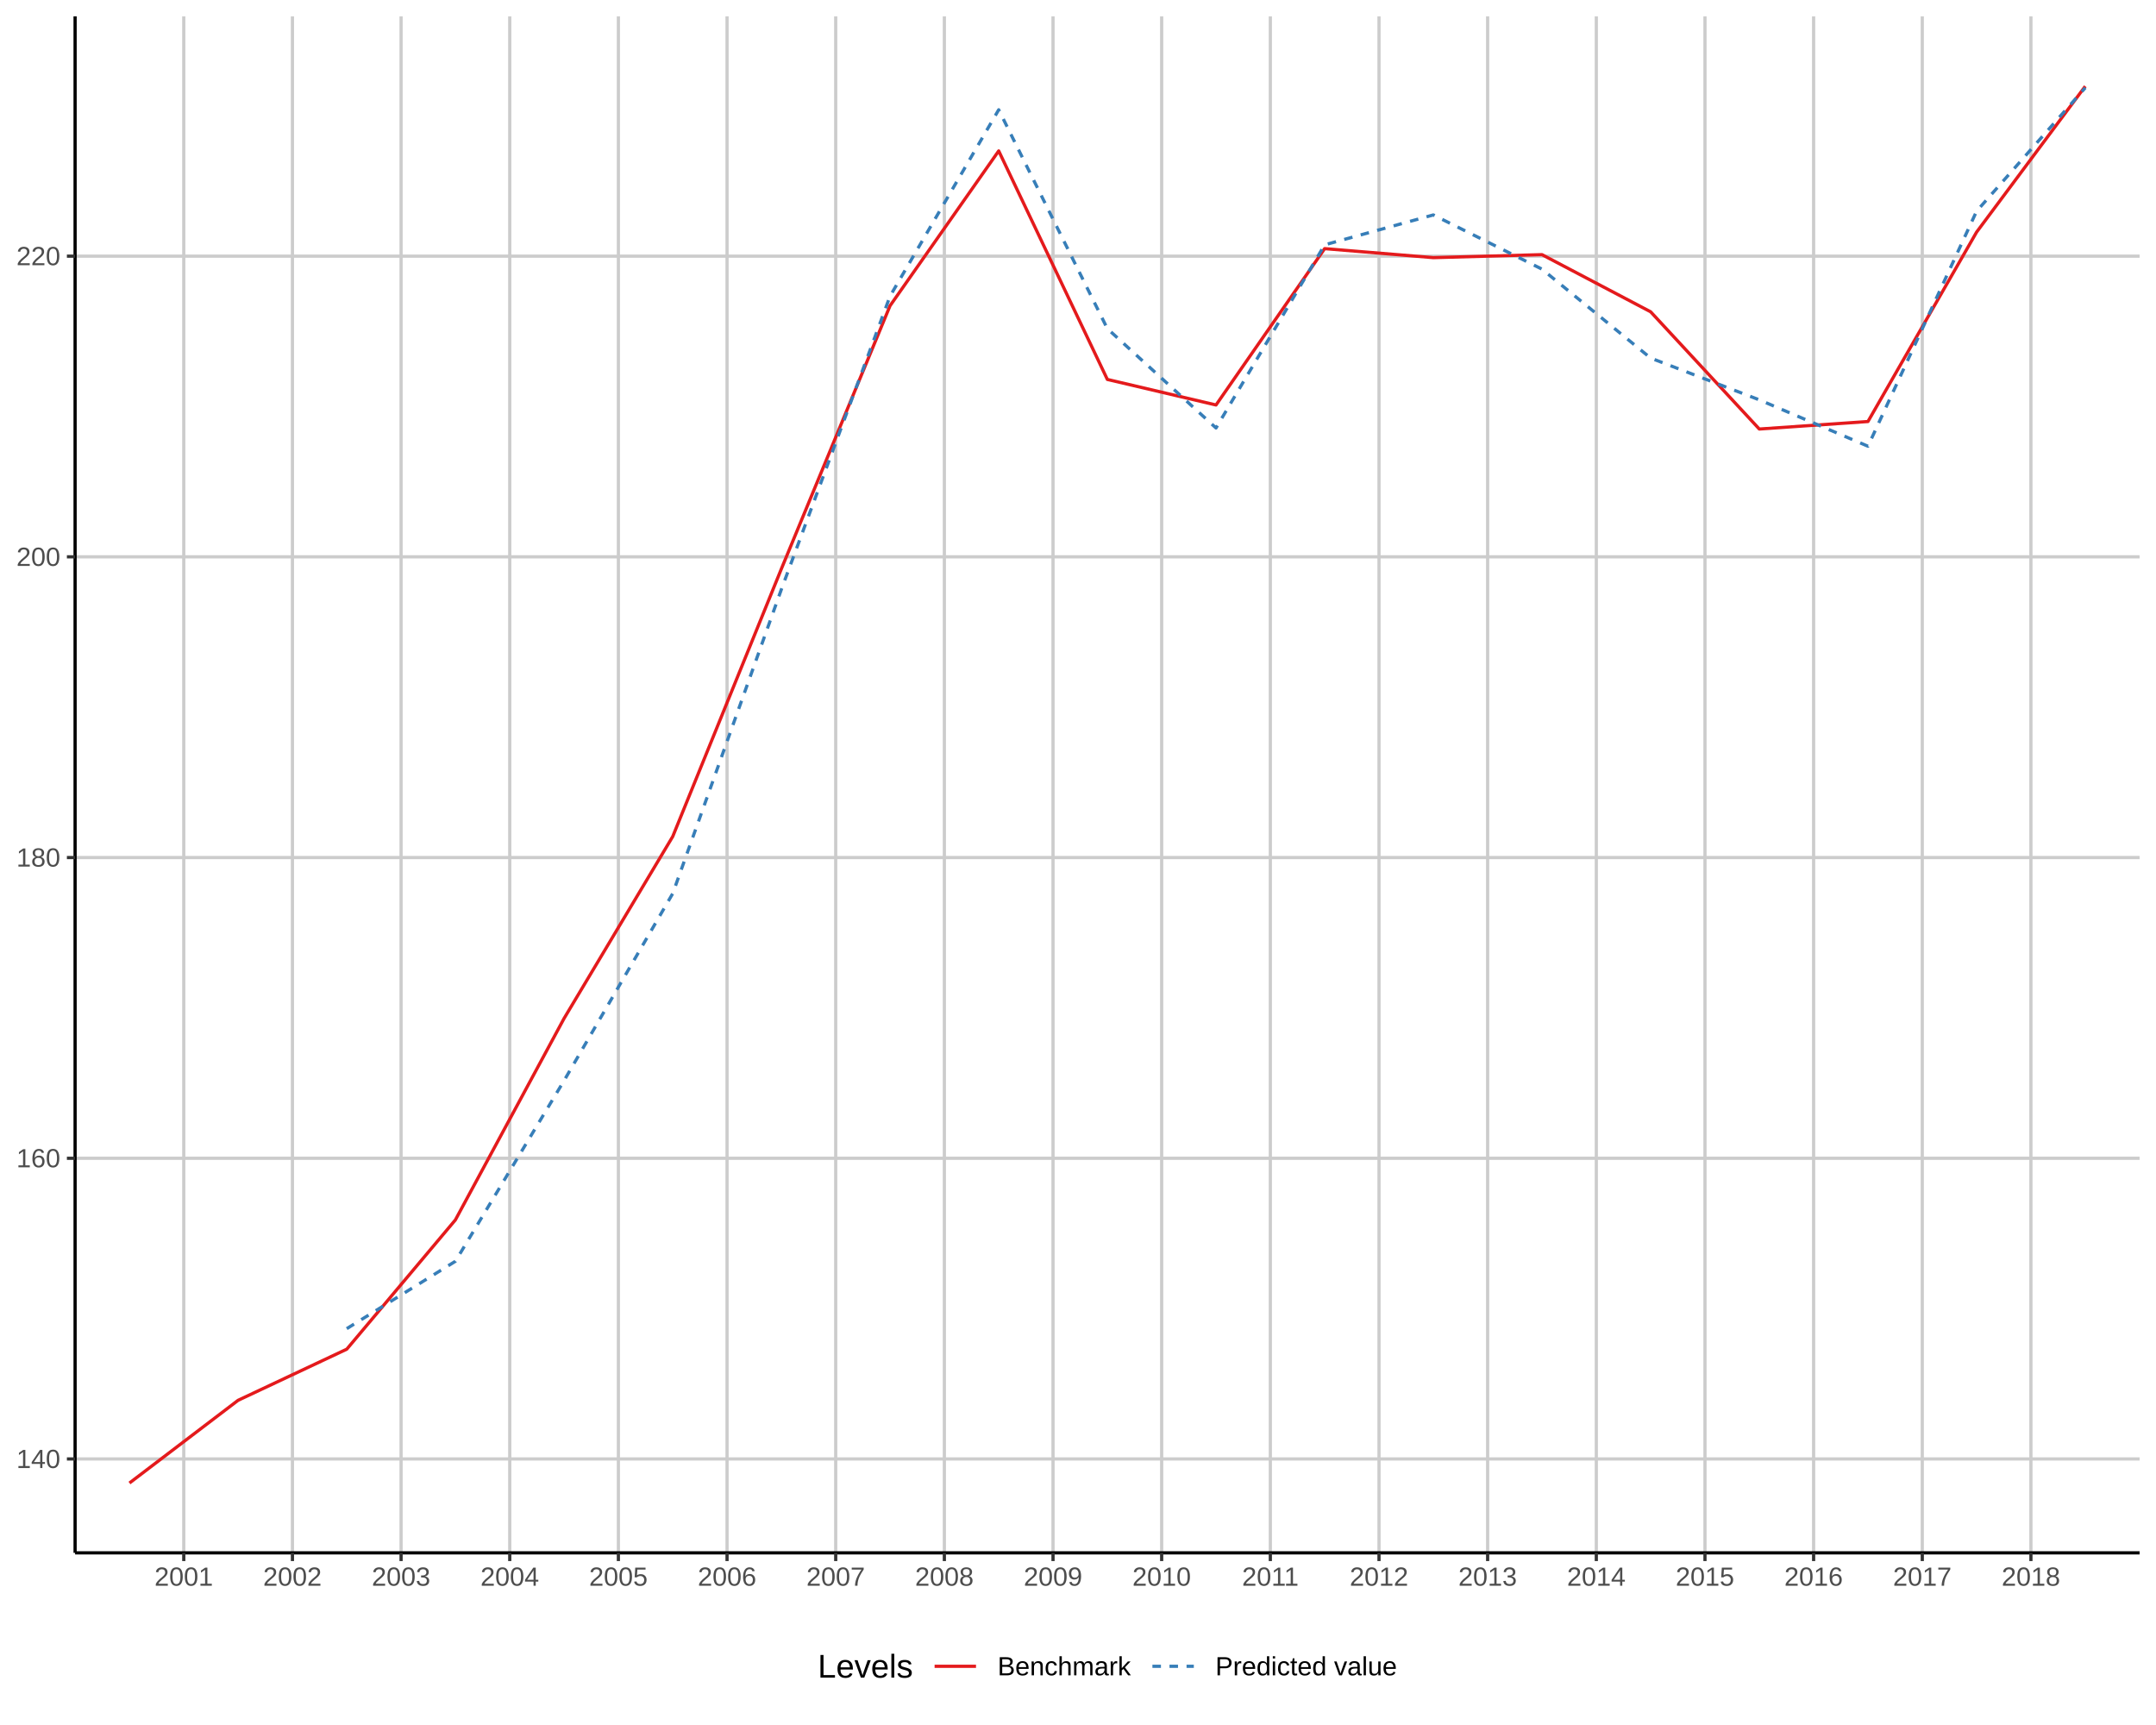
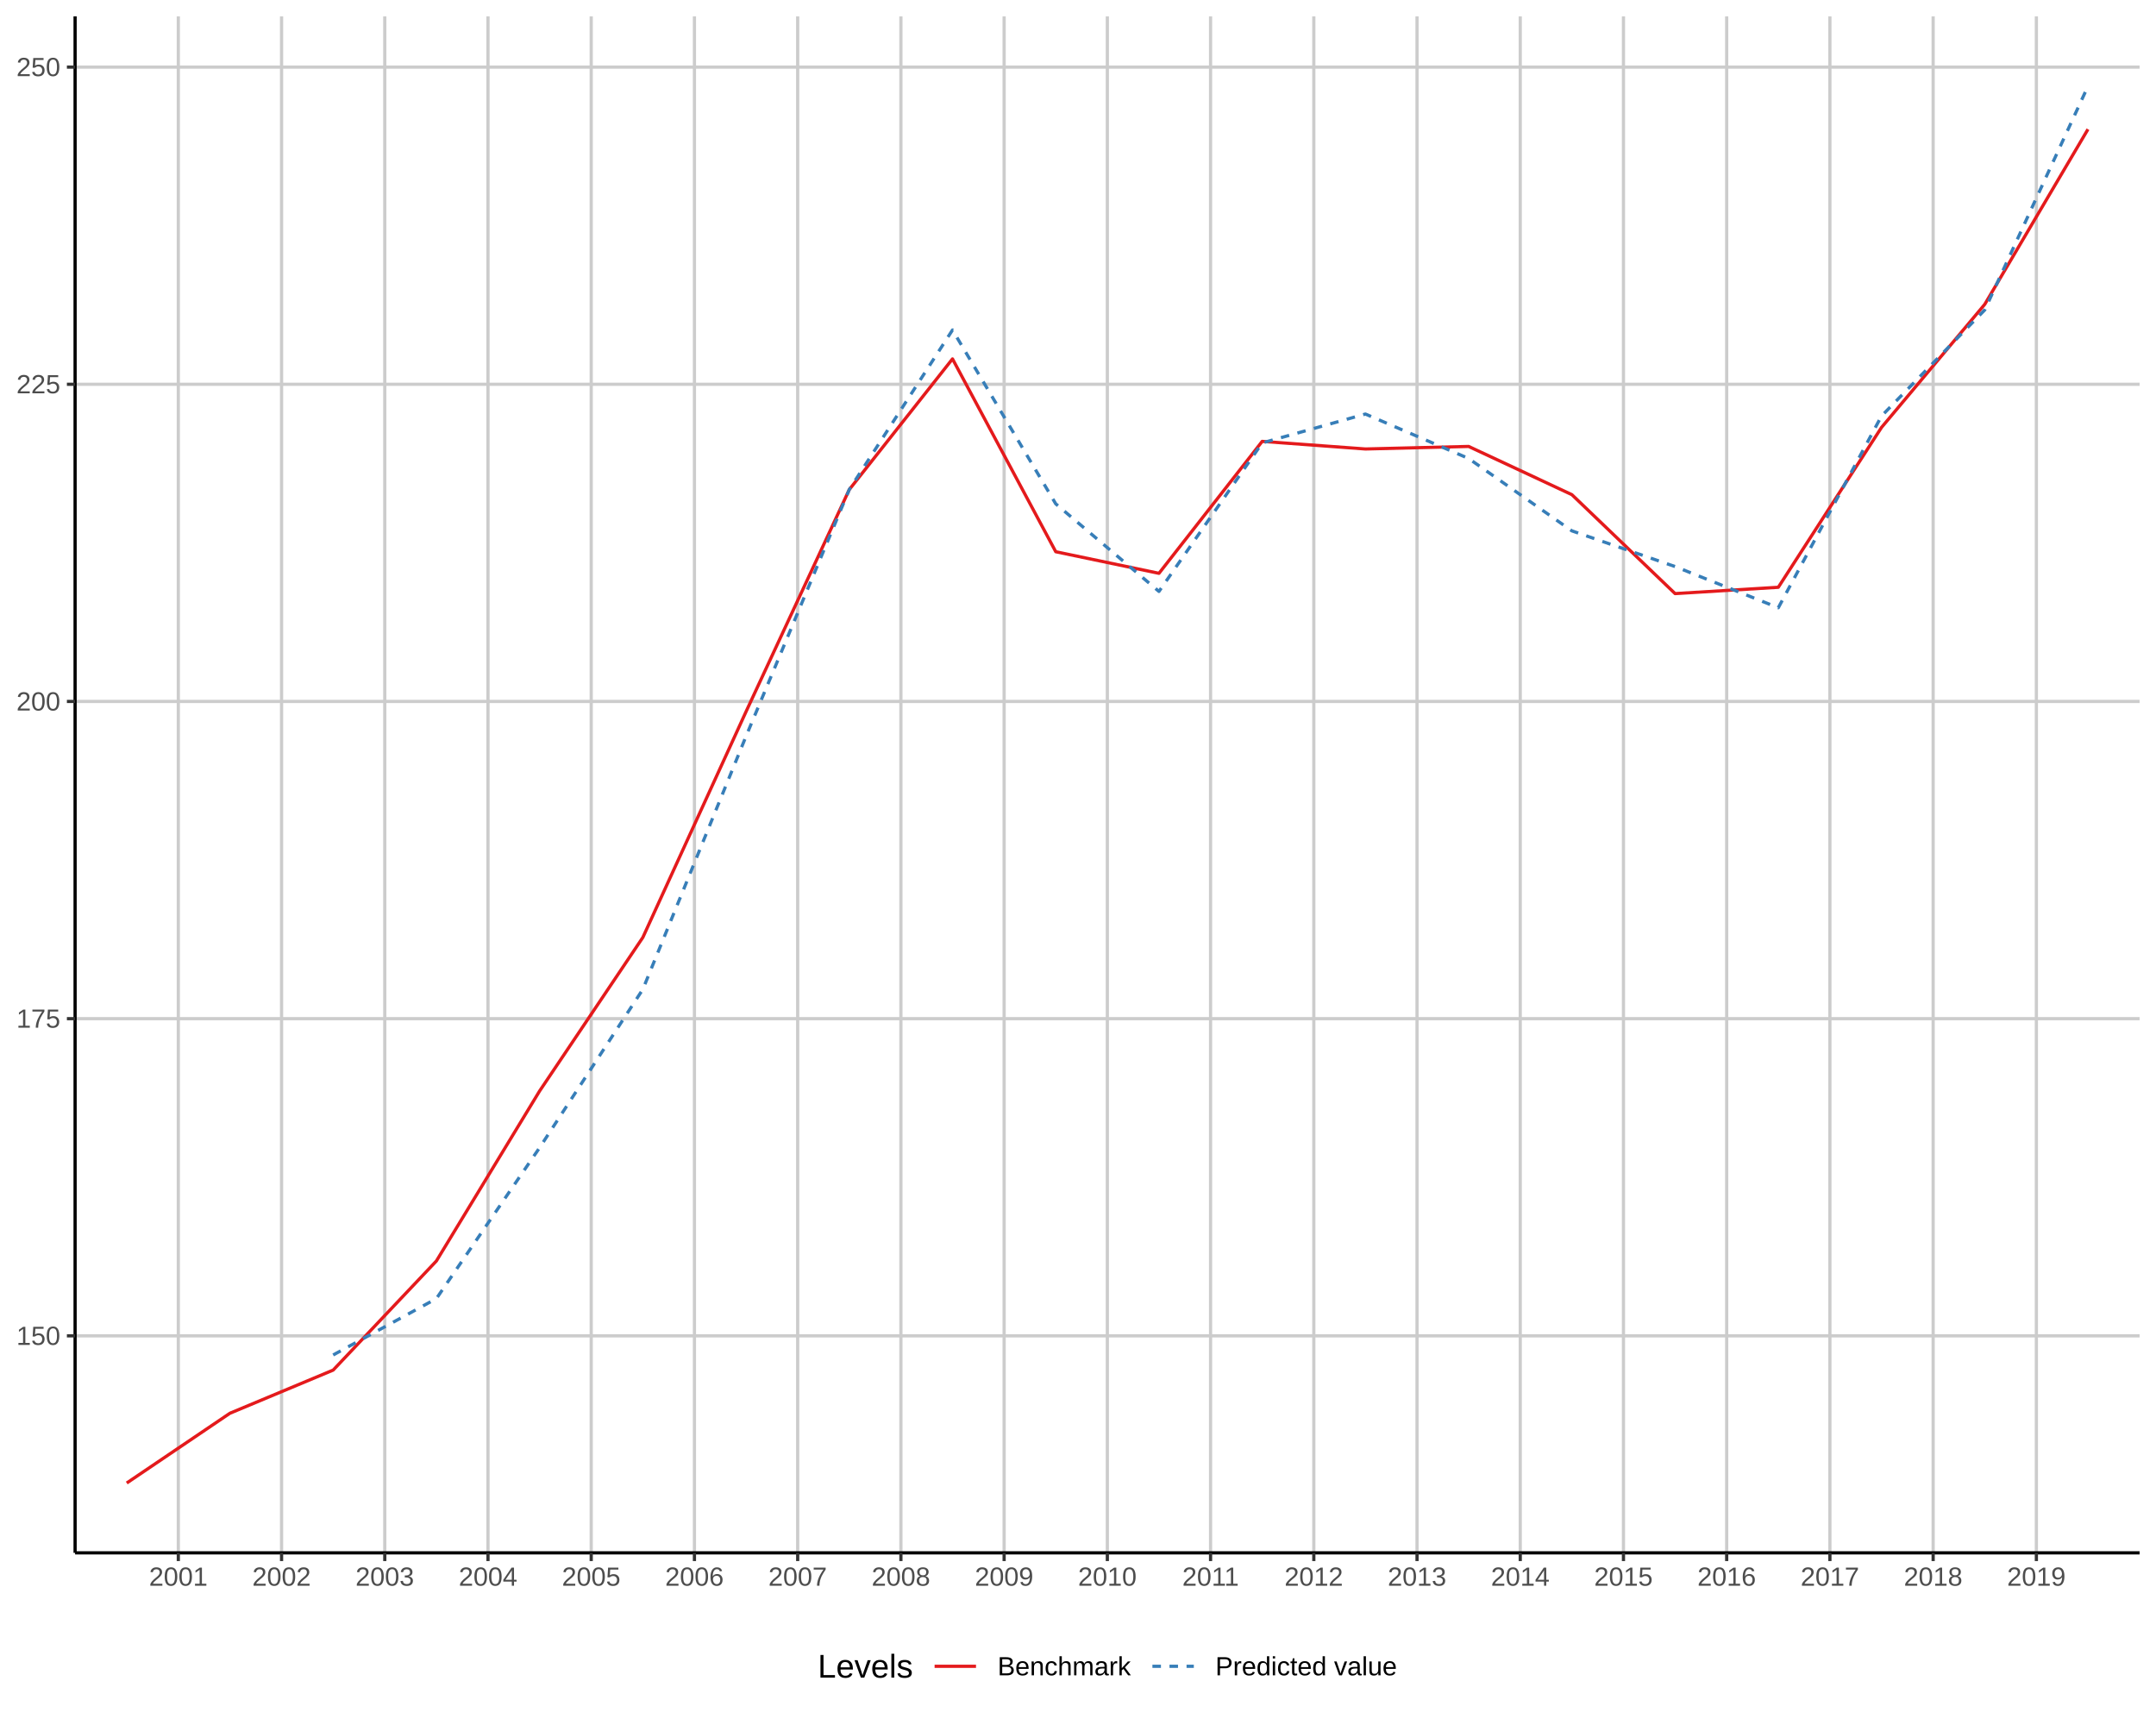
<svg xmlns="http://www.w3.org/2000/svg" viewBox="0 0 720.00 576.00">
  <defs>
    <style type="text/css">
    line, polyline, polygon, path, rect, circle {
      fill: none;
      stroke: #000000;
      stroke-linecap: round;
      stroke-linejoin: round;
      stroke-miterlimit: 10.00;
    }
  </style>
  </defs>
  <rect width="100%" height="100%" style="stroke: none; fill: #FFFFFF;" />
  <rect x="0.00" y="0.00" width="720.00" height="576.00" style="stroke-width: 1.07; stroke: #FFFFFF; fill: #FFFFFF;" />
  <defs>
    <clipPath id="cpMjUuMDh8NzE0LjUyfDUxOC41Mnw1LjQ4">
      <rect x="25.08" y="5.48" width="689.44" height="513.04" />
    </clipPath>
  </defs>
  <rect x="25.08" y="5.48" width="689.44" height="513.04" style="stroke-width: 1.07; stroke: none; fill: #FFFFFF;" clip-path="url(#cpMjUuMDh8NzE0LjUyfDUxOC41Mnw1LjQ4)" />
-   <polyline points="25.08,487.16 714.52,487.16 " style="stroke-width: 1.07; stroke: #CCCCCC; stroke-linecap: butt;" clip-path="url(#cpMjUuMDh8NzE0LjUyfDUxOC41Mnw1LjQ4)" />
-   <polyline points="25.08,386.76 714.52,386.76 " style="stroke-width: 1.07; stroke: #CCCCCC; stroke-linecap: butt;" clip-path="url(#cpMjUuMDh8NzE0LjUyfDUxOC41Mnw1LjQ4)" />
-   <polyline points="25.08,286.35 714.52,286.35 " style="stroke-width: 1.07; stroke: #CCCCCC; stroke-linecap: butt;" clip-path="url(#cpMjUuMDh8NzE0LjUyfDUxOC41Mnw1LjQ4)" />
-   <polyline points="25.08,185.94 714.52,185.94 " style="stroke-width: 1.07; stroke: #CCCCCC; stroke-linecap: butt;" clip-path="url(#cpMjUuMDh8NzE0LjUyfDUxOC41Mnw1LjQ4)" />
-   <polyline points="25.08,85.53 714.52,85.53 " style="stroke-width: 1.07; stroke: #CCCCCC; stroke-linecap: butt;" clip-path="url(#cpMjUuMDh8NzE0LjUyfDUxOC41Mnw1LjQ4)" />
-   <polyline points="61.37,518.52 61.37,5.48 " style="stroke-width: 1.07; stroke: #CCCCCC; stroke-linecap: butt;" clip-path="url(#cpMjUuMDh8NzE0LjUyfDUxOC41Mnw1LjQ4)" />
-   <polyline points="97.66,518.52 97.66,5.48 " style="stroke-width: 1.07; stroke: #CCCCCC; stroke-linecap: butt;" clip-path="url(#cpMjUuMDh8NzE0LjUyfDUxOC41Mnw1LjQ4)" />
-   <polyline points="133.94,518.52 133.94,5.48 " style="stroke-width: 1.07; stroke: #CCCCCC; stroke-linecap: butt;" clip-path="url(#cpMjUuMDh8NzE0LjUyfDUxOC41Mnw1LjQ4)" />
-   <polyline points="170.23,518.52 170.23,5.48 " style="stroke-width: 1.07; stroke: #CCCCCC; stroke-linecap: butt;" clip-path="url(#cpMjUuMDh8NzE0LjUyfDUxOC41Mnw1LjQ4)" />
-   <polyline points="206.51,518.52 206.51,5.48 " style="stroke-width: 1.07; stroke: #CCCCCC; stroke-linecap: butt;" clip-path="url(#cpMjUuMDh8NzE0LjUyfDUxOC41Mnw1LjQ4)" />
-   <polyline points="242.80,518.52 242.80,5.48 " style="stroke-width: 1.07; stroke: #CCCCCC; stroke-linecap: butt;" clip-path="url(#cpMjUuMDh8NzE0LjUyfDUxOC41Mnw1LjQ4)" />
-   <polyline points="279.09,518.52 279.09,5.48 " style="stroke-width: 1.07; stroke: #CCCCCC; stroke-linecap: butt;" clip-path="url(#cpMjUuMDh8NzE0LjUyfDUxOC41Mnw1LjQ4)" />
-   <polyline points="315.37,518.52 315.37,5.48 " style="stroke-width: 1.07; stroke: #CCCCCC; stroke-linecap: butt;" clip-path="url(#cpMjUuMDh8NzE0LjUyfDUxOC41Mnw1LjQ4)" />
-   <polyline points="351.66,518.52 351.66,5.48 " style="stroke-width: 1.07; stroke: #CCCCCC; stroke-linecap: butt;" clip-path="url(#cpMjUuMDh8NzE0LjUyfDUxOC41Mnw1LjQ4)" />
-   <polyline points="387.94,518.52 387.94,5.48 " style="stroke-width: 1.07; stroke: #CCCCCC; stroke-linecap: butt;" clip-path="url(#cpMjUuMDh8NzE0LjUyfDUxOC41Mnw1LjQ4)" />
-   <polyline points="424.23,518.52 424.23,5.48 " style="stroke-width: 1.07; stroke: #CCCCCC; stroke-linecap: butt;" clip-path="url(#cpMjUuMDh8NzE0LjUyfDUxOC41Mnw1LjQ4)" />
-   <polyline points="460.52,518.52 460.52,5.48 " style="stroke-width: 1.07; stroke: #CCCCCC; stroke-linecap: butt;" clip-path="url(#cpMjUuMDh8NzE0LjUyfDUxOC41Mnw1LjQ4)" />
-   <polyline points="496.80,518.52 496.80,5.48 " style="stroke-width: 1.07; stroke: #CCCCCC; stroke-linecap: butt;" clip-path="url(#cpMjUuMDh8NzE0LjUyfDUxOC41Mnw1LjQ4)" />
-   <polyline points="533.09,518.52 533.09,5.48 " style="stroke-width: 1.07; stroke: #CCCCCC; stroke-linecap: butt;" clip-path="url(#cpMjUuMDh8NzE0LjUyfDUxOC41Mnw1LjQ4)" />
-   <polyline points="569.38,518.52 569.38,5.48 " style="stroke-width: 1.07; stroke: #CCCCCC; stroke-linecap: butt;" clip-path="url(#cpMjUuMDh8NzE0LjUyfDUxOC41Mnw1LjQ4)" />
-   <polyline points="605.66,518.52 605.66,5.48 " style="stroke-width: 1.07; stroke: #CCCCCC; stroke-linecap: butt;" clip-path="url(#cpMjUuMDh8NzE0LjUyfDUxOC41Mnw1LjQ4)" />
-   <polyline points="641.95,518.52 641.95,5.48 " style="stroke-width: 1.07; stroke: #CCCCCC; stroke-linecap: butt;" clip-path="url(#cpMjUuMDh8NzE0LjUyfDUxOC41Mnw1LjQ4)" />
-   <polyline points="678.23,518.52 678.23,5.48 " style="stroke-width: 1.07; stroke: #CCCCCC; stroke-linecap: butt;" clip-path="url(#cpMjUuMDh8NzE0LjUyfDUxOC41Mnw1LjQ4)" />
-   <polyline points="43.23,495.20 79.51,467.58 115.80,450.51 152.08,407.34 188.37,340.07 224.66,279.32 260.94,189.95 297.23,102.10 333.52,50.39 369.80,126.70 406.09,135.23 442.37,83.02 478.66,86.03 514.95,85.03 551.23,104.11 587.52,143.26 623.81,140.75 660.09,77.50 696.38,28.80 " style="stroke-width: 1.07; stroke: #E41A1C; stroke-linecap: butt;" clip-path="url(#cpMjUuMDh8NzE0LjUyfDUxOC41Mnw1LjQ4)" />
-   <polyline points="115.80,443.65 152.08,421.16 188.37,360.84 224.66,298.35 260.94,196.80 297.23,98.90 333.52,36.65 369.80,109.73 406.09,142.91 442.37,81.75 478.66,71.77 514.95,89.87 551.23,119.56 587.52,133.51 623.81,149.00 660.09,70.52 696.38,29.31 " style="stroke-width: 1.07; stroke: #377EB8; stroke-dasharray: 2.85,2.85; stroke-linecap: butt;" clip-path="url(#cpMjUuMDh8NzE0LjUyfDUxOC41Mnw1LjQ4)" />
+   <polyline points="25.08,446.05 714.52,446.05 " style="stroke-width: 1.07; stroke: #CCCCCC; stroke-linecap: butt;" clip-path="url(#cpMjUuMDh8NzE0LjUyfDUxOC41Mnw1LjQ4)" />
+   <polyline points="25.08,340.14 714.52,340.14 " style="stroke-width: 1.07; stroke: #CCCCCC; stroke-linecap: butt;" clip-path="url(#cpMjUuMDh8NzE0LjUyfDUxOC41Mnw1LjQ4)" />
+   <polyline points="25.08,234.22 714.52,234.22 " style="stroke-width: 1.07; stroke: #CCCCCC; stroke-linecap: butt;" clip-path="url(#cpMjUuMDh8NzE0LjUyfDUxOC41Mnw1LjQ4)" />
+   <polyline points="25.08,128.31 714.52,128.31 " style="stroke-width: 1.07; stroke: #CCCCCC; stroke-linecap: butt;" clip-path="url(#cpMjUuMDh8NzE0LjUyfDUxOC41Mnw1LjQ4)" />
+   <polyline points="25.08,22.40 714.52,22.40 " style="stroke-width: 1.07; stroke: #CCCCCC; stroke-linecap: butt;" clip-path="url(#cpMjUuMDh8NzE0LjUyfDUxOC41Mnw1LjQ4)" />
+   <polyline points="59.55,518.52 59.55,5.48 " style="stroke-width: 1.07; stroke: #CCCCCC; stroke-linecap: butt;" clip-path="url(#cpMjUuMDh8NzE0LjUyfDUxOC41Mnw1LjQ4)" />
+   <polyline points="94.03,518.52 94.03,5.48 " style="stroke-width: 1.07; stroke: #CCCCCC; stroke-linecap: butt;" clip-path="url(#cpMjUuMDh8NzE0LjUyfDUxOC41Mnw1LjQ4)" />
+   <polyline points="128.50,518.52 128.50,5.48 " style="stroke-width: 1.07; stroke: #CCCCCC; stroke-linecap: butt;" clip-path="url(#cpMjUuMDh8NzE0LjUyfDUxOC41Mnw1LjQ4)" />
+   <polyline points="162.97,518.52 162.97,5.48 " style="stroke-width: 1.07; stroke: #CCCCCC; stroke-linecap: butt;" clip-path="url(#cpMjUuMDh8NzE0LjUyfDUxOC41Mnw1LjQ4)" />
+   <polyline points="197.44,518.52 197.44,5.48 " style="stroke-width: 1.07; stroke: #CCCCCC; stroke-linecap: butt;" clip-path="url(#cpMjUuMDh8NzE0LjUyfDUxOC41Mnw1LjQ4)" />
+   <polyline points="231.91,518.52 231.91,5.48 " style="stroke-width: 1.07; stroke: #CCCCCC; stroke-linecap: butt;" clip-path="url(#cpMjUuMDh8NzE0LjUyfDUxOC41Mnw1LjQ4)" />
+   <polyline points="266.39,518.52 266.39,5.48 " style="stroke-width: 1.07; stroke: #CCCCCC; stroke-linecap: butt;" clip-path="url(#cpMjUuMDh8NzE0LjUyfDUxOC41Mnw1LjQ4)" />
+   <polyline points="300.86,518.52 300.86,5.48 " style="stroke-width: 1.07; stroke: #CCCCCC; stroke-linecap: butt;" clip-path="url(#cpMjUuMDh8NzE0LjUyfDUxOC41Mnw1LjQ4)" />
+   <polyline points="335.33,518.52 335.33,5.48 " style="stroke-width: 1.07; stroke: #CCCCCC; stroke-linecap: butt;" clip-path="url(#cpMjUuMDh8NzE0LjUyfDUxOC41Mnw1LjQ4)" />
+   <polyline points="369.80,518.52 369.80,5.48 " style="stroke-width: 1.07; stroke: #CCCCCC; stroke-linecap: butt;" clip-path="url(#cpMjUuMDh8NzE0LjUyfDUxOC41Mnw1LjQ4)" />
+   <polyline points="404.27,518.52 404.27,5.48 " style="stroke-width: 1.07; stroke: #CCCCCC; stroke-linecap: butt;" clip-path="url(#cpMjUuMDh8NzE0LjUyfDUxOC41Mnw1LjQ4)" />
+   <polyline points="438.75,518.52 438.75,5.48 " style="stroke-width: 1.07; stroke: #CCCCCC; stroke-linecap: butt;" clip-path="url(#cpMjUuMDh8NzE0LjUyfDUxOC41Mnw1LjQ4)" />
+   <polyline points="473.22,518.52 473.22,5.48 " style="stroke-width: 1.07; stroke: #CCCCCC; stroke-linecap: butt;" clip-path="url(#cpMjUuMDh8NzE0LjUyfDUxOC41Mnw1LjQ4)" />
+   <polyline points="507.69,518.52 507.69,5.48 " style="stroke-width: 1.07; stroke: #CCCCCC; stroke-linecap: butt;" clip-path="url(#cpMjUuMDh8NzE0LjUyfDUxOC41Mnw1LjQ4)" />
+   <polyline points="542.16,518.52 542.16,5.48 " style="stroke-width: 1.07; stroke: #CCCCCC; stroke-linecap: butt;" clip-path="url(#cpMjUuMDh8NzE0LjUyfDUxOC41Mnw1LjQ4)" />
+   <polyline points="576.63,518.52 576.63,5.48 " style="stroke-width: 1.07; stroke: #CCCCCC; stroke-linecap: butt;" clip-path="url(#cpMjUuMDh8NzE0LjUyfDUxOC41Mnw1LjQ4)" />
+   <polyline points="611.10,518.52 611.10,5.48 " style="stroke-width: 1.07; stroke: #CCCCCC; stroke-linecap: butt;" clip-path="url(#cpMjUuMDh8NzE0LjUyfDUxOC41Mnw1LjQ4)" />
+   <polyline points="645.58,518.52 645.58,5.48 " style="stroke-width: 1.07; stroke: #CCCCCC; stroke-linecap: butt;" clip-path="url(#cpMjUuMDh8NzE0LjUyfDUxOC41Mnw1LjQ4)" />
+   <polyline points="680.05,518.52 680.05,5.48 " style="stroke-width: 1.07; stroke: #CCCCCC; stroke-linecap: butt;" clip-path="url(#cpMjUuMDh8NzE0LjUyfDUxOC41Mnw1LjQ4)" />
+   <polyline points="42.32,495.20 76.79,471.90 111.26,457.49 145.73,421.06 180.21,364.29 214.68,313.02 249.15,237.61 283.62,163.47 318.09,119.84 352.57,184.23 387.04,191.44 421.51,147.38 455.98,149.92 490.45,149.07 524.93,165.17 559.40,198.21 593.87,196.10 628.34,142.72 662.81,101.62 697.28,43.16 " style="stroke-width: 1.07; stroke: #E41A1C; stroke-linecap: butt;" clip-path="url(#cpMjUuMDh8NzE0LjUyfDUxOC41Mnw1LjQ4)" />
+   <polyline points="111.26,452.44 145.73,433.62 180.21,383.21 214.68,330.34 249.15,245.83 283.62,163.46 318.09,110.19 352.57,168.24 387.04,197.49 421.51,147.90 455.98,138.25 490.45,153.09 524.93,177.26 559.40,189.18 593.87,202.93 628.34,138.91 662.81,103.49 697.28,28.80 " style="stroke-width: 1.07; stroke: #377EB8; stroke-dasharray: 2.85,2.85; stroke-linecap: butt;" clip-path="url(#cpMjUuMDh8NzE0LjUyfDUxOC41Mnw1LjQ4)" />
  <defs>
    <clipPath id="cpMC4wMHw3MjAuMDB8NTc2LjAwfDAuMDA=">
      <rect x="0.00" y="0.00" width="720.00" height="576.00" />
    </clipPath>
  </defs>
  <polyline points="25.08,518.52 25.08,5.48 " style="stroke-width: 1.07; stroke-linecap: butt;" clip-path="url(#cpMC4wMHw3MjAuMDB8NTc2LjAwfDAuMDA=)" />
  <g clip-path="url(#cpMC4wMHw3MjAuMDB8NTc2LjAwfDAuMDA=)">
-     <text x="5.48" y="490.19" style="font-size: 8.80px; fill: #4D4D4D; font-family: Liberation Sans;" textLength="14.67px" lengthAdjust="spacingAndGlyphs">140</text>
+     <text x="5.48" y="449.08" style="font-size: 8.80px; fill: #4D4D4D; font-family: Liberation Sans;" textLength="14.67px" lengthAdjust="spacingAndGlyphs">150</text>
  </g>
  <g clip-path="url(#cpMC4wMHw3MjAuMDB8NTc2LjAwfDAuMDA=)">
-     <text x="5.48" y="389.78" style="font-size: 8.80px; fill: #4D4D4D; font-family: Liberation Sans;" textLength="14.67px" lengthAdjust="spacingAndGlyphs">160</text>
+     <text x="5.48" y="343.16" style="font-size: 8.80px; fill: #4D4D4D; font-family: Liberation Sans;" textLength="14.67px" lengthAdjust="spacingAndGlyphs">175</text>
  </g>
  <g clip-path="url(#cpMC4wMHw3MjAuMDB8NTc2LjAwfDAuMDA=)">
-     <text x="5.48" y="289.37" style="font-size: 8.80px; fill: #4D4D4D; font-family: Liberation Sans;" textLength="14.67px" lengthAdjust="spacingAndGlyphs">180</text>
+     <text x="5.48" y="237.25" style="font-size: 8.80px; fill: #4D4D4D; font-family: Liberation Sans;" textLength="14.67px" lengthAdjust="spacingAndGlyphs">200</text>
  </g>
  <g clip-path="url(#cpMC4wMHw3MjAuMDB8NTc2LjAwfDAuMDA=)">
-     <text x="5.48" y="188.96" style="font-size: 8.80px; fill: #4D4D4D; font-family: Liberation Sans;" textLength="14.67px" lengthAdjust="spacingAndGlyphs">200</text>
+     <text x="5.48" y="131.33" style="font-size: 8.80px; fill: #4D4D4D; font-family: Liberation Sans;" textLength="14.67px" lengthAdjust="spacingAndGlyphs">225</text>
  </g>
  <g clip-path="url(#cpMC4wMHw3MjAuMDB8NTc2LjAwfDAuMDA=)">
-     <text x="5.48" y="88.55" style="font-size: 8.80px; fill: #4D4D4D; font-family: Liberation Sans;" textLength="14.67px" lengthAdjust="spacingAndGlyphs">220</text>
+     <text x="5.48" y="25.42" style="font-size: 8.80px; fill: #4D4D4D; font-family: Liberation Sans;" textLength="14.67px" lengthAdjust="spacingAndGlyphs">250</text>
  </g>
-   <polyline points="22.34,487.16 25.08,487.16 " style="stroke-width: 1.07; stroke: #333333; stroke-linecap: butt;" clip-path="url(#cpMC4wMHw3MjAuMDB8NTc2LjAwfDAuMDA=)" />
-   <polyline points="22.34,386.76 25.08,386.76 " style="stroke-width: 1.07; stroke: #333333; stroke-linecap: butt;" clip-path="url(#cpMC4wMHw3MjAuMDB8NTc2LjAwfDAuMDA=)" />
-   <polyline points="22.34,286.35 25.08,286.35 " style="stroke-width: 1.07; stroke: #333333; stroke-linecap: butt;" clip-path="url(#cpMC4wMHw3MjAuMDB8NTc2LjAwfDAuMDA=)" />
-   <polyline points="22.34,185.94 25.08,185.94 " style="stroke-width: 1.07; stroke: #333333; stroke-linecap: butt;" clip-path="url(#cpMC4wMHw3MjAuMDB8NTc2LjAwfDAuMDA=)" />
-   <polyline points="22.34,85.53 25.08,85.53 " style="stroke-width: 1.07; stroke: #333333; stroke-linecap: butt;" clip-path="url(#cpMC4wMHw3MjAuMDB8NTc2LjAwfDAuMDA=)" />
+   <polyline points="22.34,446.05 25.08,446.05 " style="stroke-width: 1.07; stroke: #333333; stroke-linecap: butt;" clip-path="url(#cpMC4wMHw3MjAuMDB8NTc2LjAwfDAuMDA=)" />
+   <polyline points="22.34,340.14 25.08,340.14 " style="stroke-width: 1.07; stroke: #333333; stroke-linecap: butt;" clip-path="url(#cpMC4wMHw3MjAuMDB8NTc2LjAwfDAuMDA=)" />
+   <polyline points="22.34,234.22 25.08,234.22 " style="stroke-width: 1.07; stroke: #333333; stroke-linecap: butt;" clip-path="url(#cpMC4wMHw3MjAuMDB8NTc2LjAwfDAuMDA=)" />
+   <polyline points="22.34,128.31 25.08,128.31 " style="stroke-width: 1.07; stroke: #333333; stroke-linecap: butt;" clip-path="url(#cpMC4wMHw3MjAuMDB8NTc2LjAwfDAuMDA=)" />
+   <polyline points="22.34,22.40 25.08,22.40 " style="stroke-width: 1.07; stroke: #333333; stroke-linecap: butt;" clip-path="url(#cpMC4wMHw3MjAuMDB8NTc2LjAwfDAuMDA=)" />
  <polyline points="25.08,518.52 714.52,518.52 " style="stroke-width: 1.07; stroke-linecap: butt;" clip-path="url(#cpMC4wMHw3MjAuMDB8NTc2LjAwfDAuMDA=)" />
-   <polyline points="61.37,521.26 61.37,518.52 " style="stroke-width: 1.07; stroke: #333333; stroke-linecap: butt;" clip-path="url(#cpMC4wMHw3MjAuMDB8NTc2LjAwfDAuMDA=)" />
-   <polyline points="97.66,521.26 97.66,518.52 " style="stroke-width: 1.07; stroke: #333333; stroke-linecap: butt;" clip-path="url(#cpMC4wMHw3MjAuMDB8NTc2LjAwfDAuMDA=)" />
-   <polyline points="133.94,521.26 133.94,518.52 " style="stroke-width: 1.07; stroke: #333333; stroke-linecap: butt;" clip-path="url(#cpMC4wMHw3MjAuMDB8NTc2LjAwfDAuMDA=)" />
-   <polyline points="170.23,521.26 170.23,518.52 " style="stroke-width: 1.07; stroke: #333333; stroke-linecap: butt;" clip-path="url(#cpMC4wMHw3MjAuMDB8NTc2LjAwfDAuMDA=)" />
-   <polyline points="206.51,521.26 206.51,518.52 " style="stroke-width: 1.07; stroke: #333333; stroke-linecap: butt;" clip-path="url(#cpMC4wMHw3MjAuMDB8NTc2LjAwfDAuMDA=)" />
-   <polyline points="242.80,521.26 242.80,518.52 " style="stroke-width: 1.07; stroke: #333333; stroke-linecap: butt;" clip-path="url(#cpMC4wMHw3MjAuMDB8NTc2LjAwfDAuMDA=)" />
-   <polyline points="279.09,521.26 279.09,518.52 " style="stroke-width: 1.07; stroke: #333333; stroke-linecap: butt;" clip-path="url(#cpMC4wMHw3MjAuMDB8NTc2LjAwfDAuMDA=)" />
-   <polyline points="315.37,521.26 315.37,518.52 " style="stroke-width: 1.07; stroke: #333333; stroke-linecap: butt;" clip-path="url(#cpMC4wMHw3MjAuMDB8NTc2LjAwfDAuMDA=)" />
-   <polyline points="351.66,521.26 351.66,518.52 " style="stroke-width: 1.07; stroke: #333333; stroke-linecap: butt;" clip-path="url(#cpMC4wMHw3MjAuMDB8NTc2LjAwfDAuMDA=)" />
-   <polyline points="387.94,521.26 387.94,518.52 " style="stroke-width: 1.07; stroke: #333333; stroke-linecap: butt;" clip-path="url(#cpMC4wMHw3MjAuMDB8NTc2LjAwfDAuMDA=)" />
-   <polyline points="424.23,521.26 424.23,518.52 " style="stroke-width: 1.07; stroke: #333333; stroke-linecap: butt;" clip-path="url(#cpMC4wMHw3MjAuMDB8NTc2LjAwfDAuMDA=)" />
-   <polyline points="460.52,521.26 460.52,518.52 " style="stroke-width: 1.07; stroke: #333333; stroke-linecap: butt;" clip-path="url(#cpMC4wMHw3MjAuMDB8NTc2LjAwfDAuMDA=)" />
-   <polyline points="496.80,521.26 496.80,518.52 " style="stroke-width: 1.07; stroke: #333333; stroke-linecap: butt;" clip-path="url(#cpMC4wMHw3MjAuMDB8NTc2LjAwfDAuMDA=)" />
-   <polyline points="533.09,521.26 533.09,518.52 " style="stroke-width: 1.07; stroke: #333333; stroke-linecap: butt;" clip-path="url(#cpMC4wMHw3MjAuMDB8NTc2LjAwfDAuMDA=)" />
-   <polyline points="569.38,521.26 569.38,518.52 " style="stroke-width: 1.07; stroke: #333333; stroke-linecap: butt;" clip-path="url(#cpMC4wMHw3MjAuMDB8NTc2LjAwfDAuMDA=)" />
-   <polyline points="605.66,521.26 605.66,518.52 " style="stroke-width: 1.07; stroke: #333333; stroke-linecap: butt;" clip-path="url(#cpMC4wMHw3MjAuMDB8NTc2LjAwfDAuMDA=)" />
-   <polyline points="641.95,521.26 641.95,518.52 " style="stroke-width: 1.07; stroke: #333333; stroke-linecap: butt;" clip-path="url(#cpMC4wMHw3MjAuMDB8NTc2LjAwfDAuMDA=)" />
-   <polyline points="678.23,521.26 678.23,518.52 " style="stroke-width: 1.07; stroke: #333333; stroke-linecap: butt;" clip-path="url(#cpMC4wMHw3MjAuMDB8NTc2LjAwfDAuMDA=)" />
+   <polyline points="59.55,521.26 59.55,518.52 " style="stroke-width: 1.07; stroke: #333333; stroke-linecap: butt;" clip-path="url(#cpMC4wMHw3MjAuMDB8NTc2LjAwfDAuMDA=)" />
+   <polyline points="94.03,521.26 94.03,518.52 " style="stroke-width: 1.07; stroke: #333333; stroke-linecap: butt;" clip-path="url(#cpMC4wMHw3MjAuMDB8NTc2LjAwfDAuMDA=)" />
+   <polyline points="128.50,521.26 128.50,518.52 " style="stroke-width: 1.07; stroke: #333333; stroke-linecap: butt;" clip-path="url(#cpMC4wMHw3MjAuMDB8NTc2LjAwfDAuMDA=)" />
+   <polyline points="162.97,521.26 162.97,518.52 " style="stroke-width: 1.07; stroke: #333333; stroke-linecap: butt;" clip-path="url(#cpMC4wMHw3MjAuMDB8NTc2LjAwfDAuMDA=)" />
+   <polyline points="197.44,521.26 197.44,518.52 " style="stroke-width: 1.07; stroke: #333333; stroke-linecap: butt;" clip-path="url(#cpMC4wMHw3MjAuMDB8NTc2LjAwfDAuMDA=)" />
+   <polyline points="231.91,521.26 231.91,518.52 " style="stroke-width: 1.07; stroke: #333333; stroke-linecap: butt;" clip-path="url(#cpMC4wMHw3MjAuMDB8NTc2LjAwfDAuMDA=)" />
+   <polyline points="266.39,521.26 266.39,518.52 " style="stroke-width: 1.07; stroke: #333333; stroke-linecap: butt;" clip-path="url(#cpMC4wMHw3MjAuMDB8NTc2LjAwfDAuMDA=)" />
+   <polyline points="300.86,521.26 300.86,518.52 " style="stroke-width: 1.07; stroke: #333333; stroke-linecap: butt;" clip-path="url(#cpMC4wMHw3MjAuMDB8NTc2LjAwfDAuMDA=)" />
+   <polyline points="335.33,521.26 335.33,518.52 " style="stroke-width: 1.07; stroke: #333333; stroke-linecap: butt;" clip-path="url(#cpMC4wMHw3MjAuMDB8NTc2LjAwfDAuMDA=)" />
+   <polyline points="369.80,521.26 369.80,518.52 " style="stroke-width: 1.07; stroke: #333333; stroke-linecap: butt;" clip-path="url(#cpMC4wMHw3MjAuMDB8NTc2LjAwfDAuMDA=)" />
+   <polyline points="404.27,521.26 404.27,518.52 " style="stroke-width: 1.07; stroke: #333333; stroke-linecap: butt;" clip-path="url(#cpMC4wMHw3MjAuMDB8NTc2LjAwfDAuMDA=)" />
+   <polyline points="438.75,521.26 438.75,518.52 " style="stroke-width: 1.07; stroke: #333333; stroke-linecap: butt;" clip-path="url(#cpMC4wMHw3MjAuMDB8NTc2LjAwfDAuMDA=)" />
+   <polyline points="473.22,521.26 473.22,518.52 " style="stroke-width: 1.07; stroke: #333333; stroke-linecap: butt;" clip-path="url(#cpMC4wMHw3MjAuMDB8NTc2LjAwfDAuMDA=)" />
+   <polyline points="507.69,521.26 507.69,518.52 " style="stroke-width: 1.07; stroke: #333333; stroke-linecap: butt;" clip-path="url(#cpMC4wMHw3MjAuMDB8NTc2LjAwfDAuMDA=)" />
+   <polyline points="542.16,521.26 542.16,518.52 " style="stroke-width: 1.07; stroke: #333333; stroke-linecap: butt;" clip-path="url(#cpMC4wMHw3MjAuMDB8NTc2LjAwfDAuMDA=)" />
+   <polyline points="576.63,521.26 576.63,518.52 " style="stroke-width: 1.07; stroke: #333333; stroke-linecap: butt;" clip-path="url(#cpMC4wMHw3MjAuMDB8NTc2LjAwfDAuMDA=)" />
+   <polyline points="611.10,521.26 611.10,518.52 " style="stroke-width: 1.07; stroke: #333333; stroke-linecap: butt;" clip-path="url(#cpMC4wMHw3MjAuMDB8NTc2LjAwfDAuMDA=)" />
+   <polyline points="645.58,521.26 645.58,518.52 " style="stroke-width: 1.07; stroke: #333333; stroke-linecap: butt;" clip-path="url(#cpMC4wMHw3MjAuMDB8NTc2LjAwfDAuMDA=)" />
+   <polyline points="680.05,521.26 680.05,518.52 " style="stroke-width: 1.07; stroke: #333333; stroke-linecap: butt;" clip-path="url(#cpMC4wMHw3MjAuMDB8NTc2LjAwfDAuMDA=)" />
  <g clip-path="url(#cpMC4wMHw3MjAuMDB8NTc2LjAwfDAuMDA=)">
-     <text x="51.59" y="529.49" style="font-size: 8.80px; fill: #4D4D4D; font-family: Liberation Sans;" textLength="19.56px" lengthAdjust="spacingAndGlyphs">2001</text>
+     <text x="49.77" y="529.49" style="font-size: 8.80px; fill: #4D4D4D; font-family: Liberation Sans;" textLength="19.56px" lengthAdjust="spacingAndGlyphs">2001</text>
  </g>
  <g clip-path="url(#cpMC4wMHw3MjAuMDB8NTc2LjAwfDAuMDA=)">
-     <text x="87.87" y="529.49" style="font-size: 8.80px; fill: #4D4D4D; font-family: Liberation Sans;" textLength="19.56px" lengthAdjust="spacingAndGlyphs">2002</text>
+     <text x="84.25" y="529.49" style="font-size: 8.80px; fill: #4D4D4D; font-family: Liberation Sans;" textLength="19.56px" lengthAdjust="spacingAndGlyphs">2002</text>
  </g>
  <g clip-path="url(#cpMC4wMHw3MjAuMDB8NTc2LjAwfDAuMDA=)">
-     <text x="124.16" y="529.49" style="font-size: 8.80px; fill: #4D4D4D; font-family: Liberation Sans;" textLength="19.56px" lengthAdjust="spacingAndGlyphs">2003</text>
+     <text x="118.72" y="529.49" style="font-size: 8.80px; fill: #4D4D4D; font-family: Liberation Sans;" textLength="19.56px" lengthAdjust="spacingAndGlyphs">2003</text>
  </g>
  <g clip-path="url(#cpMC4wMHw3MjAuMDB8NTc2LjAwfDAuMDA=)">
-     <text x="160.45" y="529.49" style="font-size: 8.80px; fill: #4D4D4D; font-family: Liberation Sans;" textLength="19.56px" lengthAdjust="spacingAndGlyphs">2004</text>
+     <text x="153.19" y="529.49" style="font-size: 8.80px; fill: #4D4D4D; font-family: Liberation Sans;" textLength="19.56px" lengthAdjust="spacingAndGlyphs">2004</text>
  </g>
  <g clip-path="url(#cpMC4wMHw3MjAuMDB8NTc2LjAwfDAuMDA=)">
-     <text x="196.73" y="529.49" style="font-size: 8.80px; fill: #4D4D4D; font-family: Liberation Sans;" textLength="19.56px" lengthAdjust="spacingAndGlyphs">2005</text>
+     <text x="187.66" y="529.49" style="font-size: 8.80px; fill: #4D4D4D; font-family: Liberation Sans;" textLength="19.56px" lengthAdjust="spacingAndGlyphs">2005</text>
  </g>
  <g clip-path="url(#cpMC4wMHw3MjAuMDB8NTc2LjAwfDAuMDA=)">
-     <text x="233.02" y="529.49" style="font-size: 8.80px; fill: #4D4D4D; font-family: Liberation Sans;" textLength="19.56px" lengthAdjust="spacingAndGlyphs">2006</text>
+     <text x="222.13" y="529.49" style="font-size: 8.80px; fill: #4D4D4D; font-family: Liberation Sans;" textLength="19.56px" lengthAdjust="spacingAndGlyphs">2006</text>
  </g>
  <g clip-path="url(#cpMC4wMHw3MjAuMDB8NTc2LjAwfDAuMDA=)">
-     <text x="269.30" y="529.49" style="font-size: 8.80px; fill: #4D4D4D; font-family: Liberation Sans;" textLength="19.56px" lengthAdjust="spacingAndGlyphs">2007</text>
+     <text x="256.60" y="529.49" style="font-size: 8.80px; fill: #4D4D4D; font-family: Liberation Sans;" textLength="19.56px" lengthAdjust="spacingAndGlyphs">2007</text>
  </g>
  <g clip-path="url(#cpMC4wMHw3MjAuMDB8NTc2LjAwfDAuMDA=)">
-     <text x="305.59" y="529.49" style="font-size: 8.80px; fill: #4D4D4D; font-family: Liberation Sans;" textLength="19.56px" lengthAdjust="spacingAndGlyphs">2008</text>
+     <text x="291.08" y="529.49" style="font-size: 8.80px; fill: #4D4D4D; font-family: Liberation Sans;" textLength="19.56px" lengthAdjust="spacingAndGlyphs">2008</text>
  </g>
  <g clip-path="url(#cpMC4wMHw3MjAuMDB8NTc2LjAwfDAuMDA=)">
-     <text x="341.88" y="529.49" style="font-size: 8.80px; fill: #4D4D4D; font-family: Liberation Sans;" textLength="19.56px" lengthAdjust="spacingAndGlyphs">2009</text>
+     <text x="325.55" y="529.49" style="font-size: 8.80px; fill: #4D4D4D; font-family: Liberation Sans;" textLength="19.56px" lengthAdjust="spacingAndGlyphs">2009</text>
  </g>
  <g clip-path="url(#cpMC4wMHw3MjAuMDB8NTc2LjAwfDAuMDA=)">
-     <text x="378.16" y="529.49" style="font-size: 8.80px; fill: #4D4D4D; font-family: Liberation Sans;" textLength="19.56px" lengthAdjust="spacingAndGlyphs">2010</text>
+     <text x="360.02" y="529.49" style="font-size: 8.80px; fill: #4D4D4D; font-family: Liberation Sans;" textLength="19.56px" lengthAdjust="spacingAndGlyphs">2010</text>
  </g>
  <g clip-path="url(#cpMC4wMHw3MjAuMDB8NTc2LjAwfDAuMDA=)">
-     <text x="414.78" y="529.49" style="font-size: 8.80px; fill: #4D4D4D; font-family: Liberation Sans;" textLength="18.91px" lengthAdjust="spacingAndGlyphs">2011</text>
+     <text x="394.82" y="529.49" style="font-size: 8.80px; fill: #4D4D4D; font-family: Liberation Sans;" textLength="18.91px" lengthAdjust="spacingAndGlyphs">2011</text>
  </g>
  <g clip-path="url(#cpMC4wMHw3MjAuMDB8NTc2LjAwfDAuMDA=)">
-     <text x="450.74" y="529.49" style="font-size: 8.80px; fill: #4D4D4D; font-family: Liberation Sans;" textLength="19.56px" lengthAdjust="spacingAndGlyphs">2012</text>
+     <text x="428.96" y="529.49" style="font-size: 8.80px; fill: #4D4D4D; font-family: Liberation Sans;" textLength="19.56px" lengthAdjust="spacingAndGlyphs">2012</text>
  </g>
  <g clip-path="url(#cpMC4wMHw3MjAuMDB8NTc2LjAwfDAuMDA=)">
-     <text x="487.02" y="529.49" style="font-size: 8.80px; fill: #4D4D4D; font-family: Liberation Sans;" textLength="19.56px" lengthAdjust="spacingAndGlyphs">2013</text>
+     <text x="463.44" y="529.49" style="font-size: 8.80px; fill: #4D4D4D; font-family: Liberation Sans;" textLength="19.56px" lengthAdjust="spacingAndGlyphs">2013</text>
  </g>
  <g clip-path="url(#cpMC4wMHw3MjAuMDB8NTc2LjAwfDAuMDA=)">
-     <text x="523.31" y="529.49" style="font-size: 8.80px; fill: #4D4D4D; font-family: Liberation Sans;" textLength="19.56px" lengthAdjust="spacingAndGlyphs">2014</text>
+     <text x="497.91" y="529.49" style="font-size: 8.80px; fill: #4D4D4D; font-family: Liberation Sans;" textLength="19.56px" lengthAdjust="spacingAndGlyphs">2014</text>
  </g>
  <g clip-path="url(#cpMC4wMHw3MjAuMDB8NTc2LjAwfDAuMDA=)">
-     <text x="559.59" y="529.49" style="font-size: 8.80px; fill: #4D4D4D; font-family: Liberation Sans;" textLength="19.56px" lengthAdjust="spacingAndGlyphs">2015</text>
+     <text x="532.38" y="529.49" style="font-size: 8.80px; fill: #4D4D4D; font-family: Liberation Sans;" textLength="19.56px" lengthAdjust="spacingAndGlyphs">2015</text>
  </g>
  <g clip-path="url(#cpMC4wMHw3MjAuMDB8NTc2LjAwfDAuMDA=)">
-     <text x="595.88" y="529.49" style="font-size: 8.80px; fill: #4D4D4D; font-family: Liberation Sans;" textLength="19.56px" lengthAdjust="spacingAndGlyphs">2016</text>
+     <text x="566.85" y="529.49" style="font-size: 8.80px; fill: #4D4D4D; font-family: Liberation Sans;" textLength="19.56px" lengthAdjust="spacingAndGlyphs">2016</text>
  </g>
  <g clip-path="url(#cpMC4wMHw3MjAuMDB8NTc2LjAwfDAuMDA=)">
-     <text x="632.17" y="529.49" style="font-size: 8.80px; fill: #4D4D4D; font-family: Liberation Sans;" textLength="19.56px" lengthAdjust="spacingAndGlyphs">2017</text>
+     <text x="601.32" y="529.49" style="font-size: 8.80px; fill: #4D4D4D; font-family: Liberation Sans;" textLength="19.56px" lengthAdjust="spacingAndGlyphs">2017</text>
  </g>
  <g clip-path="url(#cpMC4wMHw3MjAuMDB8NTc2LjAwfDAuMDA=)">
-     <text x="668.45" y="529.49" style="font-size: 8.80px; fill: #4D4D4D; font-family: Liberation Sans;" textLength="19.56px" lengthAdjust="spacingAndGlyphs">2018</text>
+     <text x="635.80" y="529.49" style="font-size: 8.80px; fill: #4D4D4D; font-family: Liberation Sans;" textLength="19.56px" lengthAdjust="spacingAndGlyphs">2018</text>
+   </g>
+   <g clip-path="url(#cpMC4wMHw3MjAuMDB8NTc2LjAwfDAuMDA=)">
+     <text x="670.27" y="529.49" style="font-size: 8.80px; fill: #4D4D4D; font-family: Liberation Sans;" textLength="19.56px" lengthAdjust="spacingAndGlyphs">2019</text>
  </g>
  <rect x="267.61" y="542.28" width="204.37" height="28.24" style="stroke-width: 1.07; stroke: none; fill: #FFFFFF;" clip-path="url(#cpMC4wMHw3MjAuMDB8NTc2LjAwfDAuMDA=)" />
  <g clip-path="url(#cpMC4wMHw3MjAuMDB8NTc2LjAwfDAuMDA=)">
    <text x="273.09" y="560.18" style="font-size: 11.00px; font-family: Liberation Sans;" textLength="31.81px" lengthAdjust="spacingAndGlyphs">Levels</text>
  </g>
  <line x1="312.11" y1="556.40" x2="325.94" y2="556.40" style="stroke-width: 1.07; stroke: #E41A1C; stroke-linecap: butt;" clip-path="url(#cpMC4wMHw3MjAuMDB8NTc2LjAwfDAuMDA=)" />
  <line x1="384.85" y1="556.40" x2="398.68" y2="556.40" style="stroke-width: 1.07; stroke: #377EB8; stroke-dasharray: 2.85,2.85; stroke-linecap: butt;" clip-path="url(#cpMC4wMHw3MjAuMDB8NTc2LjAwfDAuMDA=)" />
  <g clip-path="url(#cpMC4wMHw3MjAuMDB8NTc2LjAwfDAuMDA=)">
    <text x="333.15" y="559.42" style="font-size: 8.80px; font-family: Liberation Sans;" textLength="44.50px" lengthAdjust="spacingAndGlyphs">Benchmark</text>
  </g>
  <g clip-path="url(#cpMC4wMHw3MjAuMDB8NTc2LjAwfDAuMDA=)">
    <text x="405.88" y="559.42" style="font-size: 8.80px; font-family: Liberation Sans;" textLength="60.62px" lengthAdjust="spacingAndGlyphs">Predicted value</text>
  </g>
</svg>
